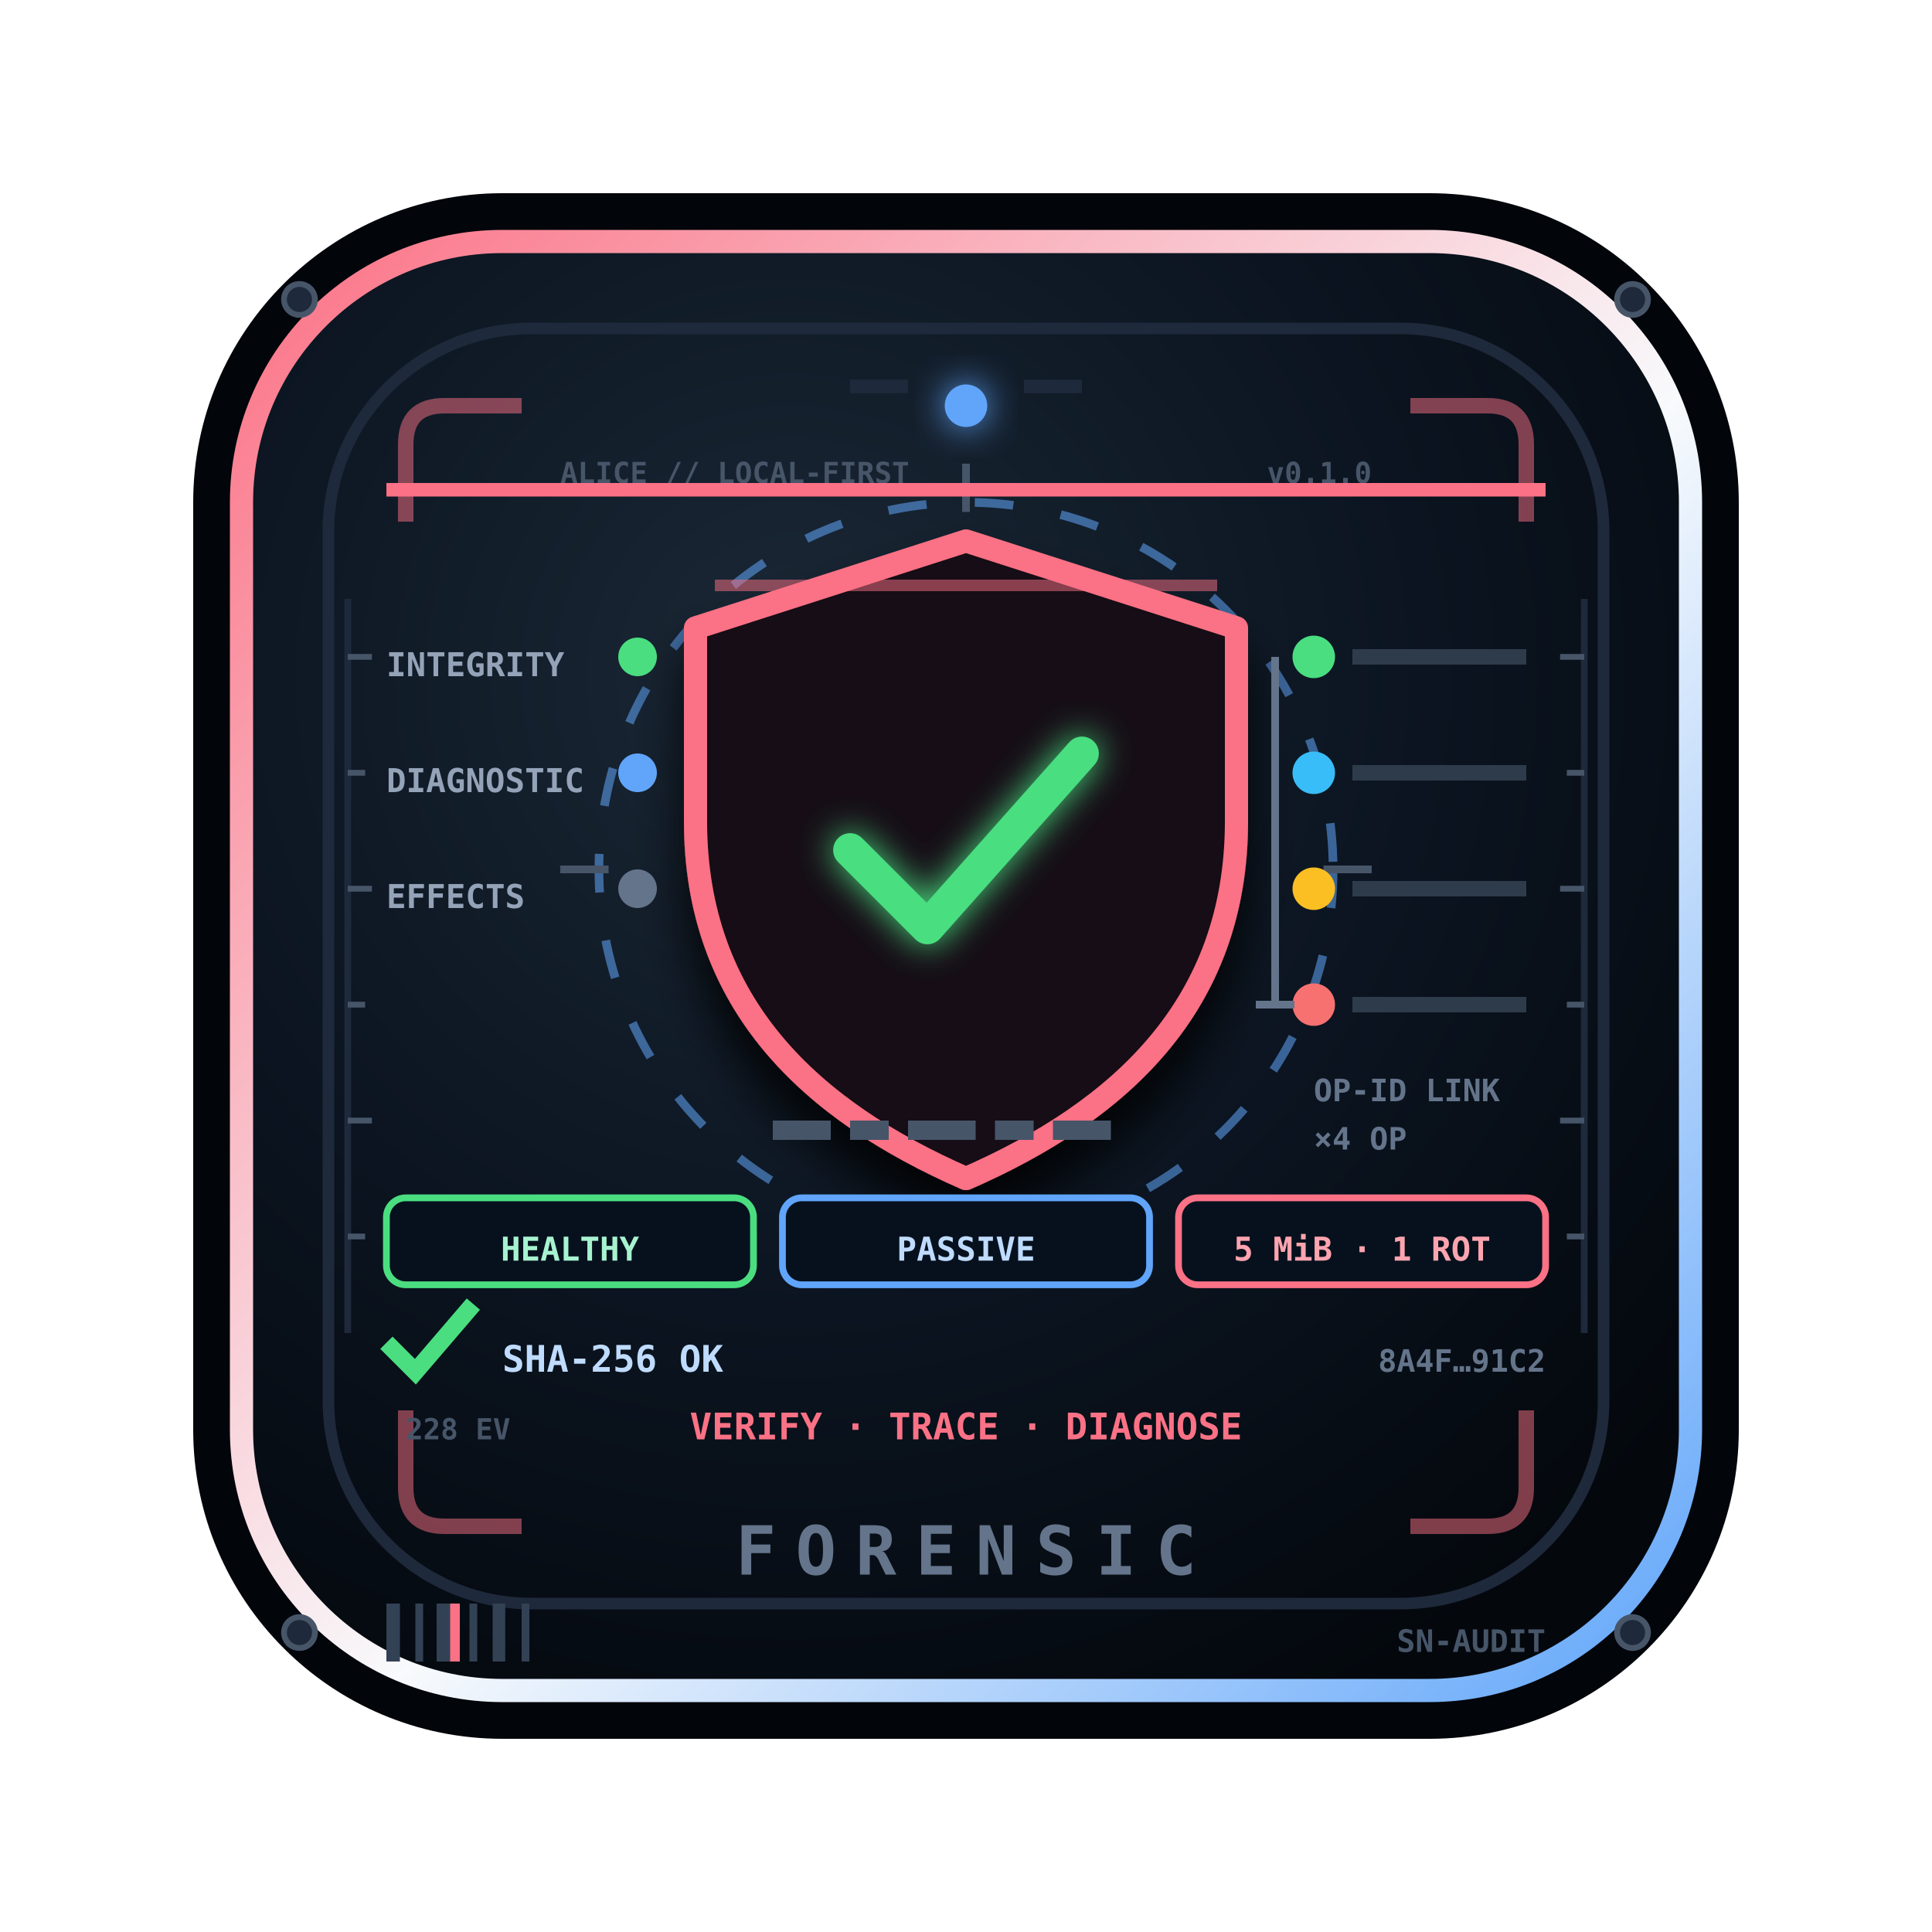
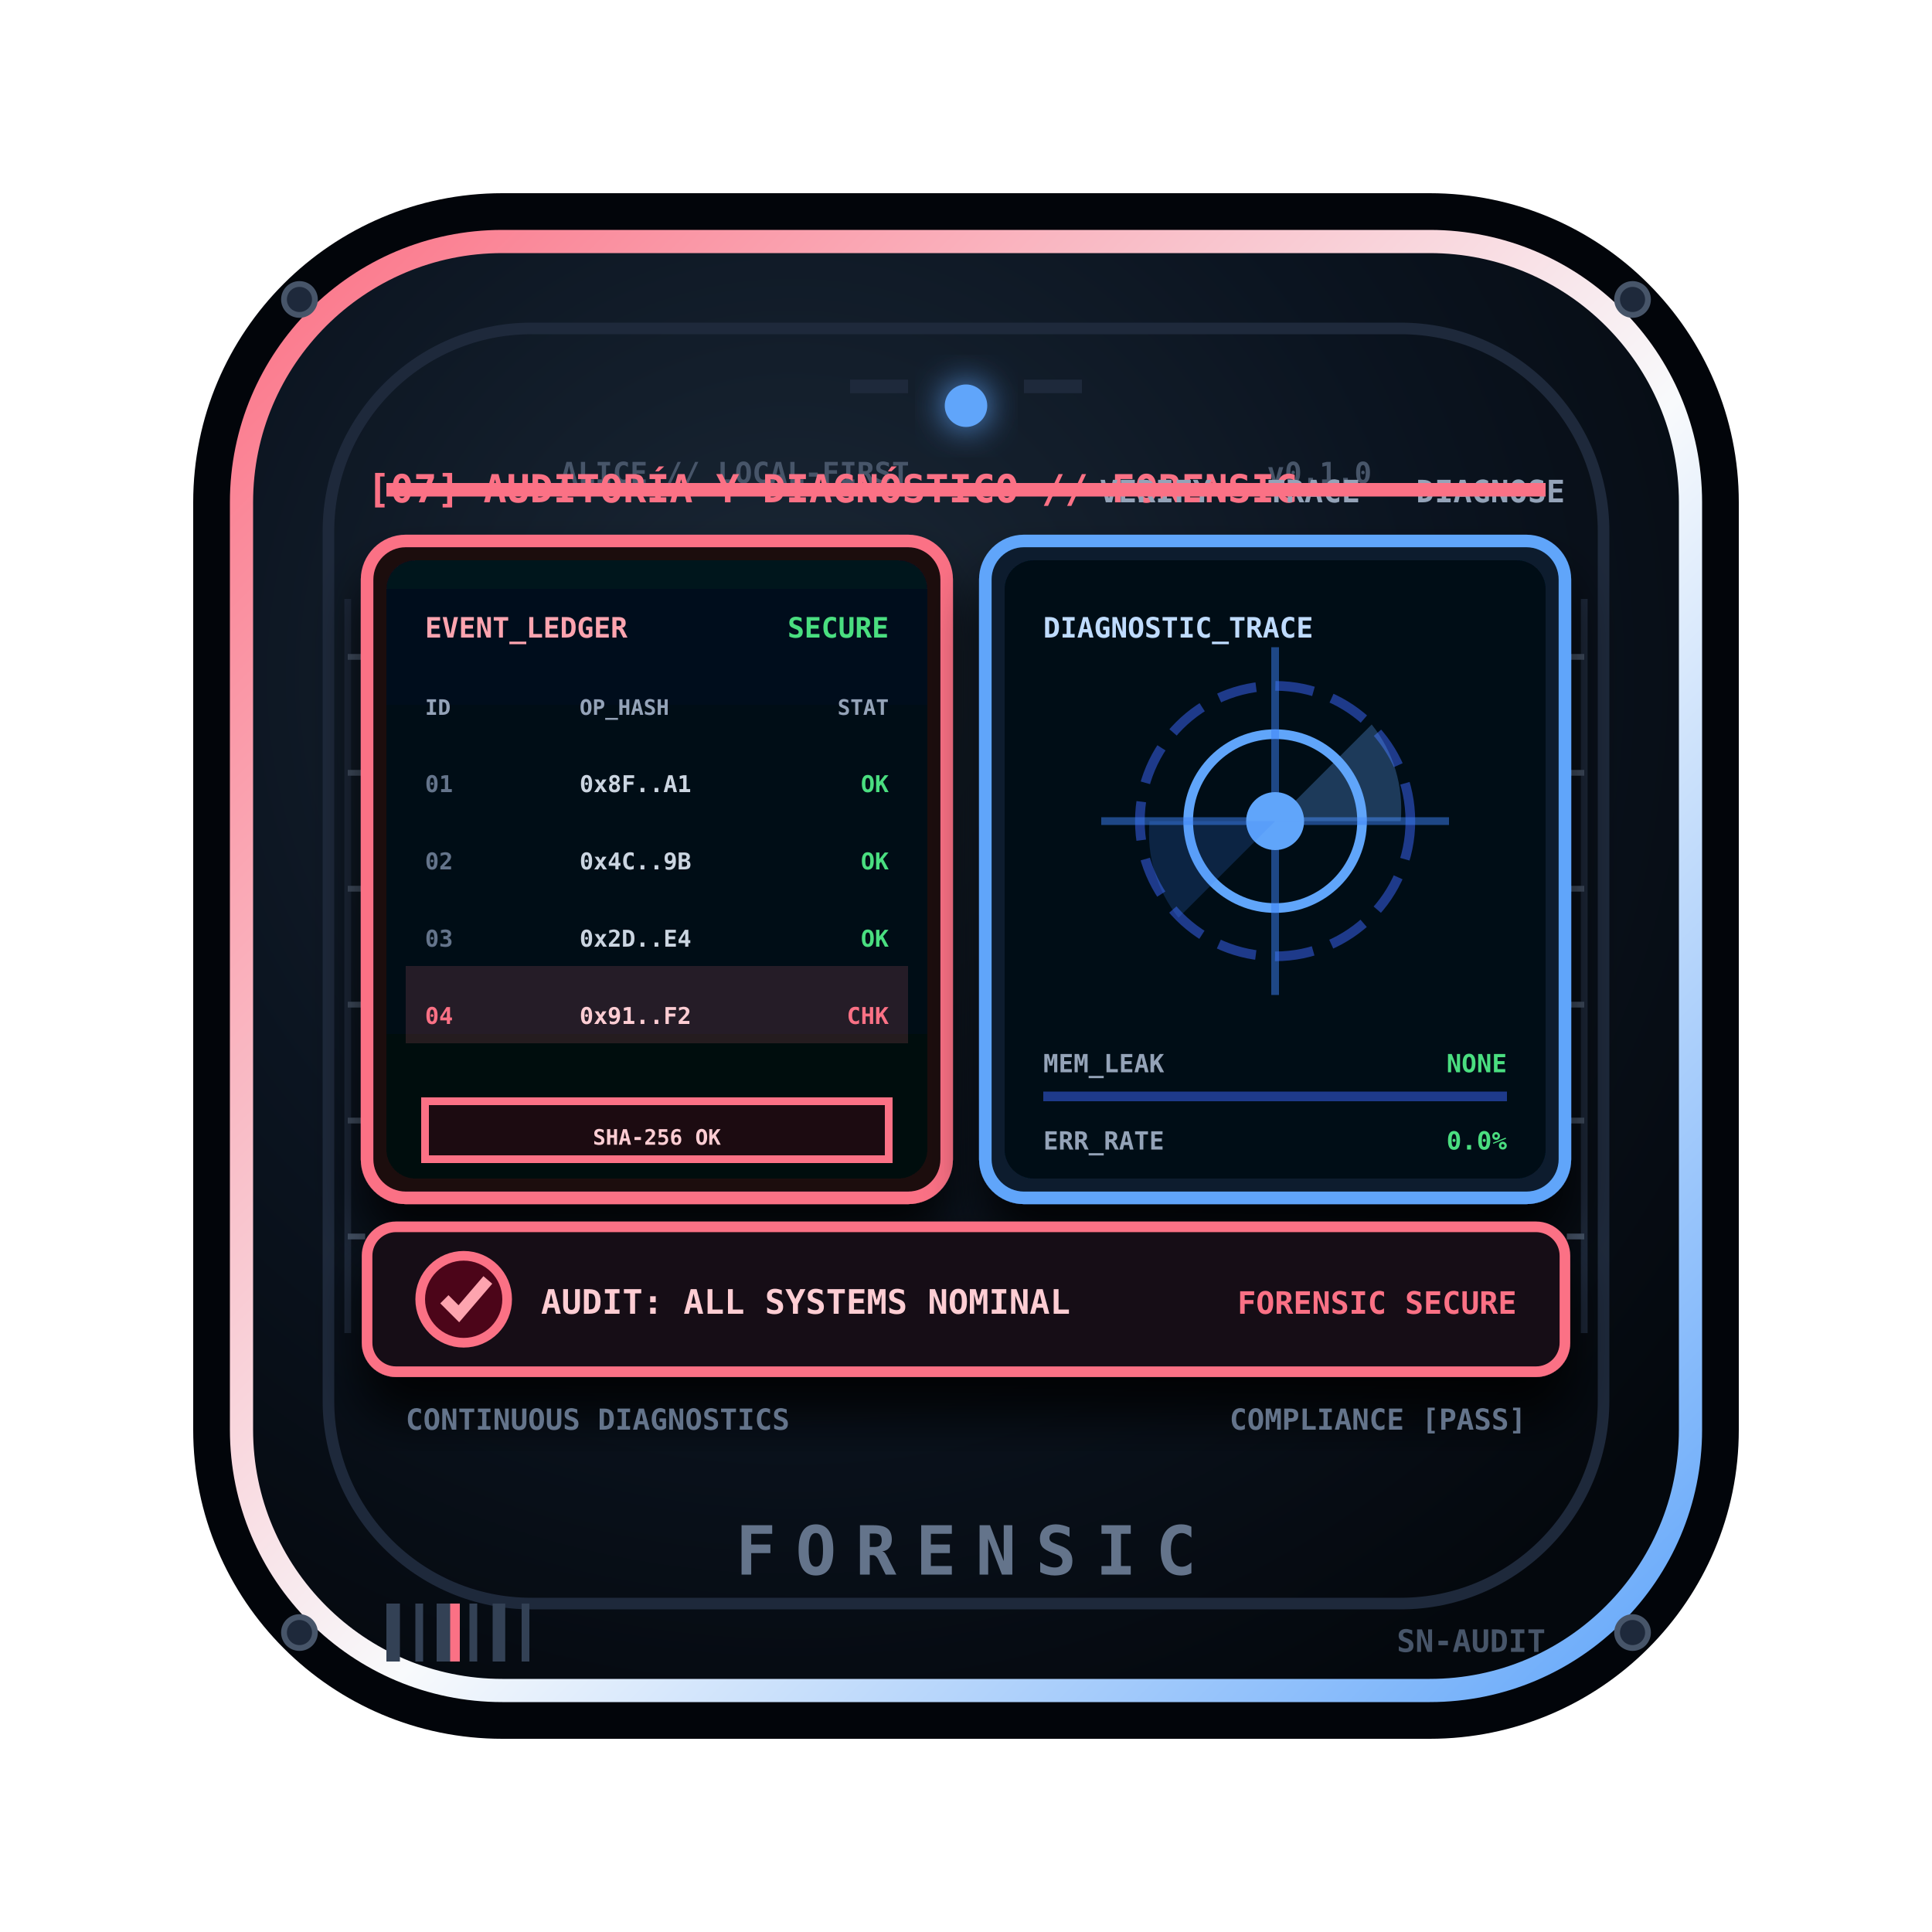
<svg xmlns="http://www.w3.org/2000/svg" viewBox="0 0 200 200" role="img" aria-label="Auditoría y diagnóstico">
  <style>
    .audit-dash{animation:auditDash 2.8s linear infinite}.audit-blink{animation:auditBlink 1.6s steps(2,end) infinite}.audit-blink2{animation:auditBlink 2.3s steps(2,end) .5s infinite}.audit-scan{animation:auditScan 4.2s ease-in-out infinite}.audit-spin{transform-box:fill-box;transform-origin:50% 50%;animation:auditSpin 16s linear infinite}
    @keyframes auditDash{to{stroke-dashoffset:-26}}@keyframes auditBlink{50%{opacity:.25}}
    @keyframes auditScan{0%,100%{y:50px;opacity:.06}50%{y:140px;opacity:.4}}
    @keyframes auditSpin{to{transform:rotate(360deg)}}
    @media(prefers-reduced-motion:reduce){.audit-dash,.audit-blink,.audit-blink2,.audit-scan,.audit-spin{animation:none}}
  </style>
  <defs>
    <radialGradient id="audit-plate" cx="38%" cy="30%" r="80%">
      <stop stop-color="#1b2836" />
      <stop offset=".55" stop-color="#0b1420" />
      <stop offset="1" stop-color="#04080d" />
    </radialGradient>
    <linearGradient id="audit-ga" x1="0" y1="0" x2="1" y2="1">
      <stop stop-color="#fb7185" />
      <stop offset=".55" stop-color="#f8fafc" />
      <stop offset="1" stop-color="#60a5fa" />
    </linearGradient>
    <linearGradient id="audit-gb" x1="0" x2="1">
      <stop stop-color="#60a5fa" />
      <stop offset="1" stop-color="#fb7185" />
    </linearGradient>
    <linearGradient id="audit-metal" x1="0" y1="0" x2="1" y2="1">
      <stop stop-color="#94a3b8" />
      <stop offset=".35" stop-color="#334155" />
      <stop offset=".7" stop-color="#111827" />
      <stop offset="1" stop-color="#020617" />
    </linearGradient>
+     <linearGradient id="audit-screen-bg" x1="0" y1="0" x2="0" y2="1">
+       <stop stop-color="#06121d" />
+       <stop offset="1" stop-color="#02070e" />
+     </linearGradient>
    <radialGradient id="audit-halo">
      <stop stop-color="#fff" />
      <stop offset=".2" stop-color="#fb7185" />
      <stop offset=".7" stop-color="#60a5fa" />
      <stop offset="1" stop-color="#07111d" />
    </radialGradient>
    <filter id="audit-shadow" x="-45%" y="-45%" width="190%" height="200%">
      <feDropShadow dx="0" dy="4" stdDeviation="2.6" flood-color="#000" flood-opacity=".85" />
    </filter>
    <filter id="audit-glow" x="-70%" y="-70%" width="240%" height="240%">
      <feGaussianBlur stdDeviation="1.8" result="b" />
      <feMerge>
        <feMergeNode in="b" />
        <feMergeNode in="SourceGraphic" />
      </feMerge>
    </filter>
  </defs>
  <rect x="20" y="20" width="160" height="160" rx="32" fill="#02050a" />
  <rect x="25" y="25" width="150" height="150" rx="27" fill="url(#audit-plate)" stroke="url(#audit-ga)" stroke-width="2.4" />
  <rect x="34" y="34" width="132" height="132" rx="21" fill="none" stroke="#1e293b" stroke-width="1.2" />
-   <path d="M42 54v-8q0-4 4-4h8M158 54v-8q0-4-4-4h-8M42 146v8q0 4 4 4h8M158 146v8q0 4-4 4h-8" fill="none" stroke="#fb7185" stroke-width="1.6" opacity=".5" />
  <g fill="#1e293b" stroke="#475569" stroke-width=".6">
    <circle cx="31" cy="31" r="1.6" />
    <circle cx="169" cy="31" r="1.6" />
    <circle cx="31" cy="169" r="1.6" />
    <circle cx="169" cy="169" r="1.6" />
  </g>
  <path d="M88 40h6M106 40h6" stroke="#1e293b" stroke-width="1.4" />
  <g font-family="Consolas,monospace" font-weight="900">
    <text x="58" y="50" fill="#475569" font-size="3">ALICE // LOCAL-FIRST</text>
    <text x="142" y="50" fill="#475569" font-size="3" text-anchor="end">v0.1.0</text>
  </g>
  <path d="M36 62v76M164 62v76" stroke="#1e293b" stroke-width=".7" />
  <path d="M36 68h2.5M36 80h1.8M36 92h2.5M36 104h1.8M36 116h2.5M36 128h1.8M164 68h-2.5M164 80h-1.8M164 92h-2.5M164 104h-1.8M164 116h-2.5M164 128h-1.8" stroke="#475569" stroke-width=".6" />
  <circle class="audit-blink" cx="100" cy="42" r="2.2" fill="#60a5fa" filter="url(#audit-glow)" />
-   <circle cx="100" cy="90" r="38" fill="none" stroke="#60a5fa" stroke-width=".9" stroke-dasharray="4 5" class="audit-dash" opacity=".55" />
-   <g stroke="#475569" stroke-width=".8">
-     <path d="M100 48v5M142 90h-5M100 132v-5M58 90h5" />
+   <g font-family="Consolas,monospace" font-weight="900">
+     <text x="38" y="52" fill="#fb7185" font-size="4">[07] AUDITORÍA Y DIAGNÓSTICO // FORENSIC</text>
+     <text x="162" y="52" fill="#94a3b8" font-size="3.2" text-anchor="end">VERIFY · TRACE · DIAGNOSE</text>
  </g>
  <g filter="url(#audit-shadow)">
-     <path d="M100 56l28 9v20c0 19-12 30-28 37-16-7-28-18-28-37V65Z" fill="#170b12" stroke="#fb7185" stroke-width="2.4" stroke-linejoin="round" />
-   </g>
-   <path d="m88 88 8 8 16-18" fill="none" stroke="#4ade80" stroke-width="3.5" stroke-linecap="round" stroke-linejoin="round" filter="url(#audit-glow)" />
-   <rect class="audit-scan" x="74" y="60" width="52" height="1.2" fill="#fb7185" opacity=".5" />
-   <g fill="#475569">
-     <rect x="80" y="116" width="6" height="2" />
-     <rect x="88" y="116" width="4" height="2" />
-     <rect x="94" y="116" width="7" height="2" />
-     <rect x="103" y="116" width="4" height="2" />
-     <rect x="109" y="116" width="6" height="2" />
-   </g>
-   <g font-family="Consolas,monospace" font-weight="900" font-size="3.4">
-     <text x="40" y="70" fill="#94a3b8">INTEGRITY</text>
-     <circle cx="66" cy="68" r="2" fill="#4ade80" class="audit-blink" />
-     <text x="40" y="82" fill="#94a3b8">DIAGNOSTIC</text>
-     <circle cx="66" cy="80" r="2" fill="#60a5fa" />
-     <text x="40" y="94" fill="#94a3b8">EFFECTS</text>
-     <circle cx="66" cy="92" r="2" fill="#64748b" />
-   </g>
-   <g>
-     <circle cx="136" cy="68" r="2.2" fill="#4ade80" />
-     <path d="M140 68h18" stroke="#2d3b4b" stroke-width="1.6" />
-     <circle cx="136" cy="80" r="2.2" fill="#38bdf8" class="audit-blink" />
-     <path d="M140 80h18" stroke="#2d3b4b" stroke-width="1.6" />
-     <circle cx="136" cy="92" r="2.2" fill="#fbbf24" />
-     <path d="M140 92h18" stroke="#2d3b4b" stroke-width="1.6" />
-     <circle cx="136" cy="104" r="2.2" fill="#f87171" />
-     <path d="M140 104h18" stroke="#2d3b4b" stroke-width="1.6" />
-   </g>
-   <path d="M132 68v36m0 0h-2m2 0h2" stroke="#64748b" stroke-width=".8" fill="none" />
-   <g font-family="Consolas,monospace" font-weight="900" font-size="3.2" fill="#64748b">
-     <text x="136" y="114">OP-ID LINK</text>
-     <text x="136" y="119">×4 OP</text>
-   </g>
-   <g font-family="Consolas,monospace" font-weight="900" font-size="3.4">
-     <rect x="40" y="124" width="38" height="9" rx="2" fill="#07111e" stroke="#4ade80" stroke-width=".7" />
-     <text x="59" y="130.5" fill="#a7f3d0" text-anchor="middle">HEALTHY</text>
-     <rect x="81" y="124" width="38" height="9" rx="2" fill="#07111e" stroke="#60a5fa" stroke-width=".7" />
-     <text x="100" y="130.5" fill="#bfdbfe" text-anchor="middle">PASSIVE</text>
-     <rect x="122" y="124" width="38" height="9" rx="2" fill="#07111e" stroke="#fb7185" stroke-width=".7" />
-     <text x="141" y="130.5" fill="#fda4af" text-anchor="middle">5 MiB · 1 ROT</text>
+     <rect x="38" y="56" width="60" height="68" rx="4" fill="#1c0b11" stroke="#fb7185" stroke-width="1.3" />
+     <rect x="40" y="58" width="56" height="64" rx="3" fill="url(#audit-screen-bg)" />
  </g>
  <g font-family="Consolas,monospace" font-weight="900">
-     <path d="m40 139 3 3 6-7" fill="none" stroke="#4ade80" stroke-width="1.8" />
-     <text x="52" y="142" fill="#bfdbfe" font-size="3.8">SHA-256 OK</text>
-     <text x="160" y="142" fill="#64748b" font-size="3.2" text-anchor="end">8A4F…91C2</text>
+     <text x="44" y="66" fill="#fda4af" font-size="2.9">EVENT_LEDGER</text>
+     <text x="92" y="66" fill="#4ade80" font-size="2.9" text-anchor="end">SECURE</text>
+   </g>
+   <g font-family="Consolas,monospace" font-weight="900" font-size="2.2" fill="#94a3b8">
+     <text x="44" y="74">ID</text>
+     <text x="60" y="74">OP_HASH</text>
+     <text x="92" y="74" text-anchor="end">STAT</text>
+   </g>
+   <g font-family="Consolas,monospace" font-weight="900" font-size="2.4">
+     <text x="44" y="82" fill="#64748b">01</text>
+     <text x="60" y="82" fill="#cbd5e1">0x8F..A1</text>
+     <text x="92" y="82" fill="#4ade80" text-anchor="end">OK</text>
+   </g>
+   <g font-family="Consolas,monospace" font-weight="900" font-size="2.4">
+     <text x="44" y="90" fill="#64748b">02</text>
+     <text x="60" y="90" fill="#cbd5e1">0x4C..9B</text>
+     <text x="92" y="90" fill="#4ade80" text-anchor="end">OK</text>
+   </g>
+   <g font-family="Consolas,monospace" font-weight="900" font-size="2.4">
+     <text x="44" y="98" fill="#64748b">03</text>
+     <text x="60" y="98" fill="#cbd5e1">0x2D..E4</text>
+     <text x="92" y="98" fill="#4ade80" text-anchor="end">OK</text>
+   </g>
+   <g font-family="Consolas,monospace" font-weight="900" font-size="2.4">
+     <rect x="42" y="100" width="52" height="8" fill="#fb7185" opacity="0.15" />
+     <text x="44" y="106" fill="#fb7185">04</text>
+     <text x="60" y="106" fill="#fecdd3">0x91..F2</text>
+     <text x="92" y="106" fill="#fb7185" text-anchor="end" class="audit-blink">CHK</text>
  </g>
  <g font-family="Consolas,monospace" font-weight="900">
-     <text x="42" y="149" fill="#475569" font-size="3">228 EV</text>
-     <text x="100" y="149" fill="#fb7185" font-size="3.8" text-anchor="middle">VERIFY · TRACE · DIAGNOSE</text>
+     <rect x="44" y="114" width="48" height="6" fill="#1c0b11" stroke="#fb7185" stroke-width="0.8" />
+     <text x="68" y="118.5" fill="#fecdd3" font-size="2.2" text-anchor="middle">SHA-256 OK</text>
+   </g>
+   <g filter="url(#audit-shadow)">
+     <rect x="102" y="56" width="60" height="68" rx="4" fill="#081c2f" stroke="#60a5fa" stroke-width="1.3" />
+     <rect x="104" y="58" width="56" height="64" rx="3" fill="#040e18" />
+   </g>
+   <g font-family="Consolas,monospace" font-weight="900">
+     <text x="108" y="66" fill="#bfdbfe" font-size="2.9">DIAGNOSTIC_TRACE</text>
+   </g>
+   <g stroke-width="1" fill="none">
+     <circle cx="132" cy="85" r="14" stroke="#1e3a8a" stroke-dasharray="4 2" />
+     <circle cx="132" cy="85" r="9" stroke="#60a5fa" class="audit-dash" />
+     <path d="M132 67v36M114 85h36" stroke="#3b82f6" stroke-width="0.8" opacity="0.5" />
+     <circle cx="132" cy="85" r="3" fill="#60a5fa" class="audit-blink" />
+     <path d="M132 85L142 75A14 14 0 0 1 145 85Z" fill="#60a5fa" opacity="0.3" />
+     <path d="M132 85L122 95A14 14 0 0 1 119 85Z" fill="#3b82f6" opacity="0.2" />
+   </g>
+   <g font-family="Consolas,monospace" font-weight="900" font-size="2.6">
+     <text x="108" y="111" fill="#94a3b8">MEM_LEAK</text>
+     <text x="156" y="111" fill="#4ade80" text-anchor="end">NONE</text>
+     <text x="108" y="119" fill="#94a3b8">ERR_RATE</text>
+     <text x="156" y="119" fill="#4ade80" text-anchor="end">0.0%</text>
+     <rect x="108" y="113" width="48" height="1" fill="#1e3a8a" />
+   </g>
+   <g filter="url(#audit-shadow)">
+     <rect x="38" y="127" width="124" height="15" rx="3" fill="#170b12" stroke="#fb7185" stroke-width="1.1" />
+   </g>
+   <circle cx="48" cy="134.5" r="4.5" fill="#4c0519" stroke="#fb7185" stroke-width="1" />
+   <path d="M46 134.5l1.5 1.5 3-3.5" fill="none" stroke="#fda4af" stroke-width="1.2" />
+   <g font-family="Consolas,monospace" font-weight="900">
+     <text x="56" y="136" fill="#fecdd3" font-size="3.5">AUDIT: ALL SYSTEMS NOMINAL</text>
+     <text x="157" y="136" fill="#fb7185" font-size="3.2" text-anchor="end">FORENSIC SECURE</text>
+     <text x="42" y="148" fill="#64748b" font-size="3">CONTINUOUS DIAGNOSTICS</text>
+     <text x="158" y="148" fill="#64748b" font-size="3" text-anchor="end">COMPLIANCE [PASS]</text>
  </g>
  <rect class="audit-scan" x="40" y="50" width="120" height="1.4" fill="#fb7185" />
  <g fill="#334155">
    <rect x="40" y="166" width="1.4" height="6" />
    <rect x="43" y="166" width=".8" height="6" />
    <rect x="45.2" y="166" width="1.8" height="6" />
    <rect x="48.6" y="166" width=".8" height="6" />
    <rect x="51" y="166" width="1.3" height="6" />
    <rect x="54" y="166" width=".8" height="6" />
  </g>
  <rect x="46.6" y="166" width="1" height="6" fill="#fb7185" />
  <g font-family="Consolas,monospace" font-weight="900">
    <text x="160" y="171" fill="#475569" font-size="3.2" text-anchor="end">SN-AUDIT</text>
  </g>
  <g font-family="Consolas,monospace" font-weight="900">
    <text x="100" y="163" fill="#64748b" font-size="7" text-anchor="middle" letter-spacing="2">FORENSIC</text>
  </g>
</svg>
